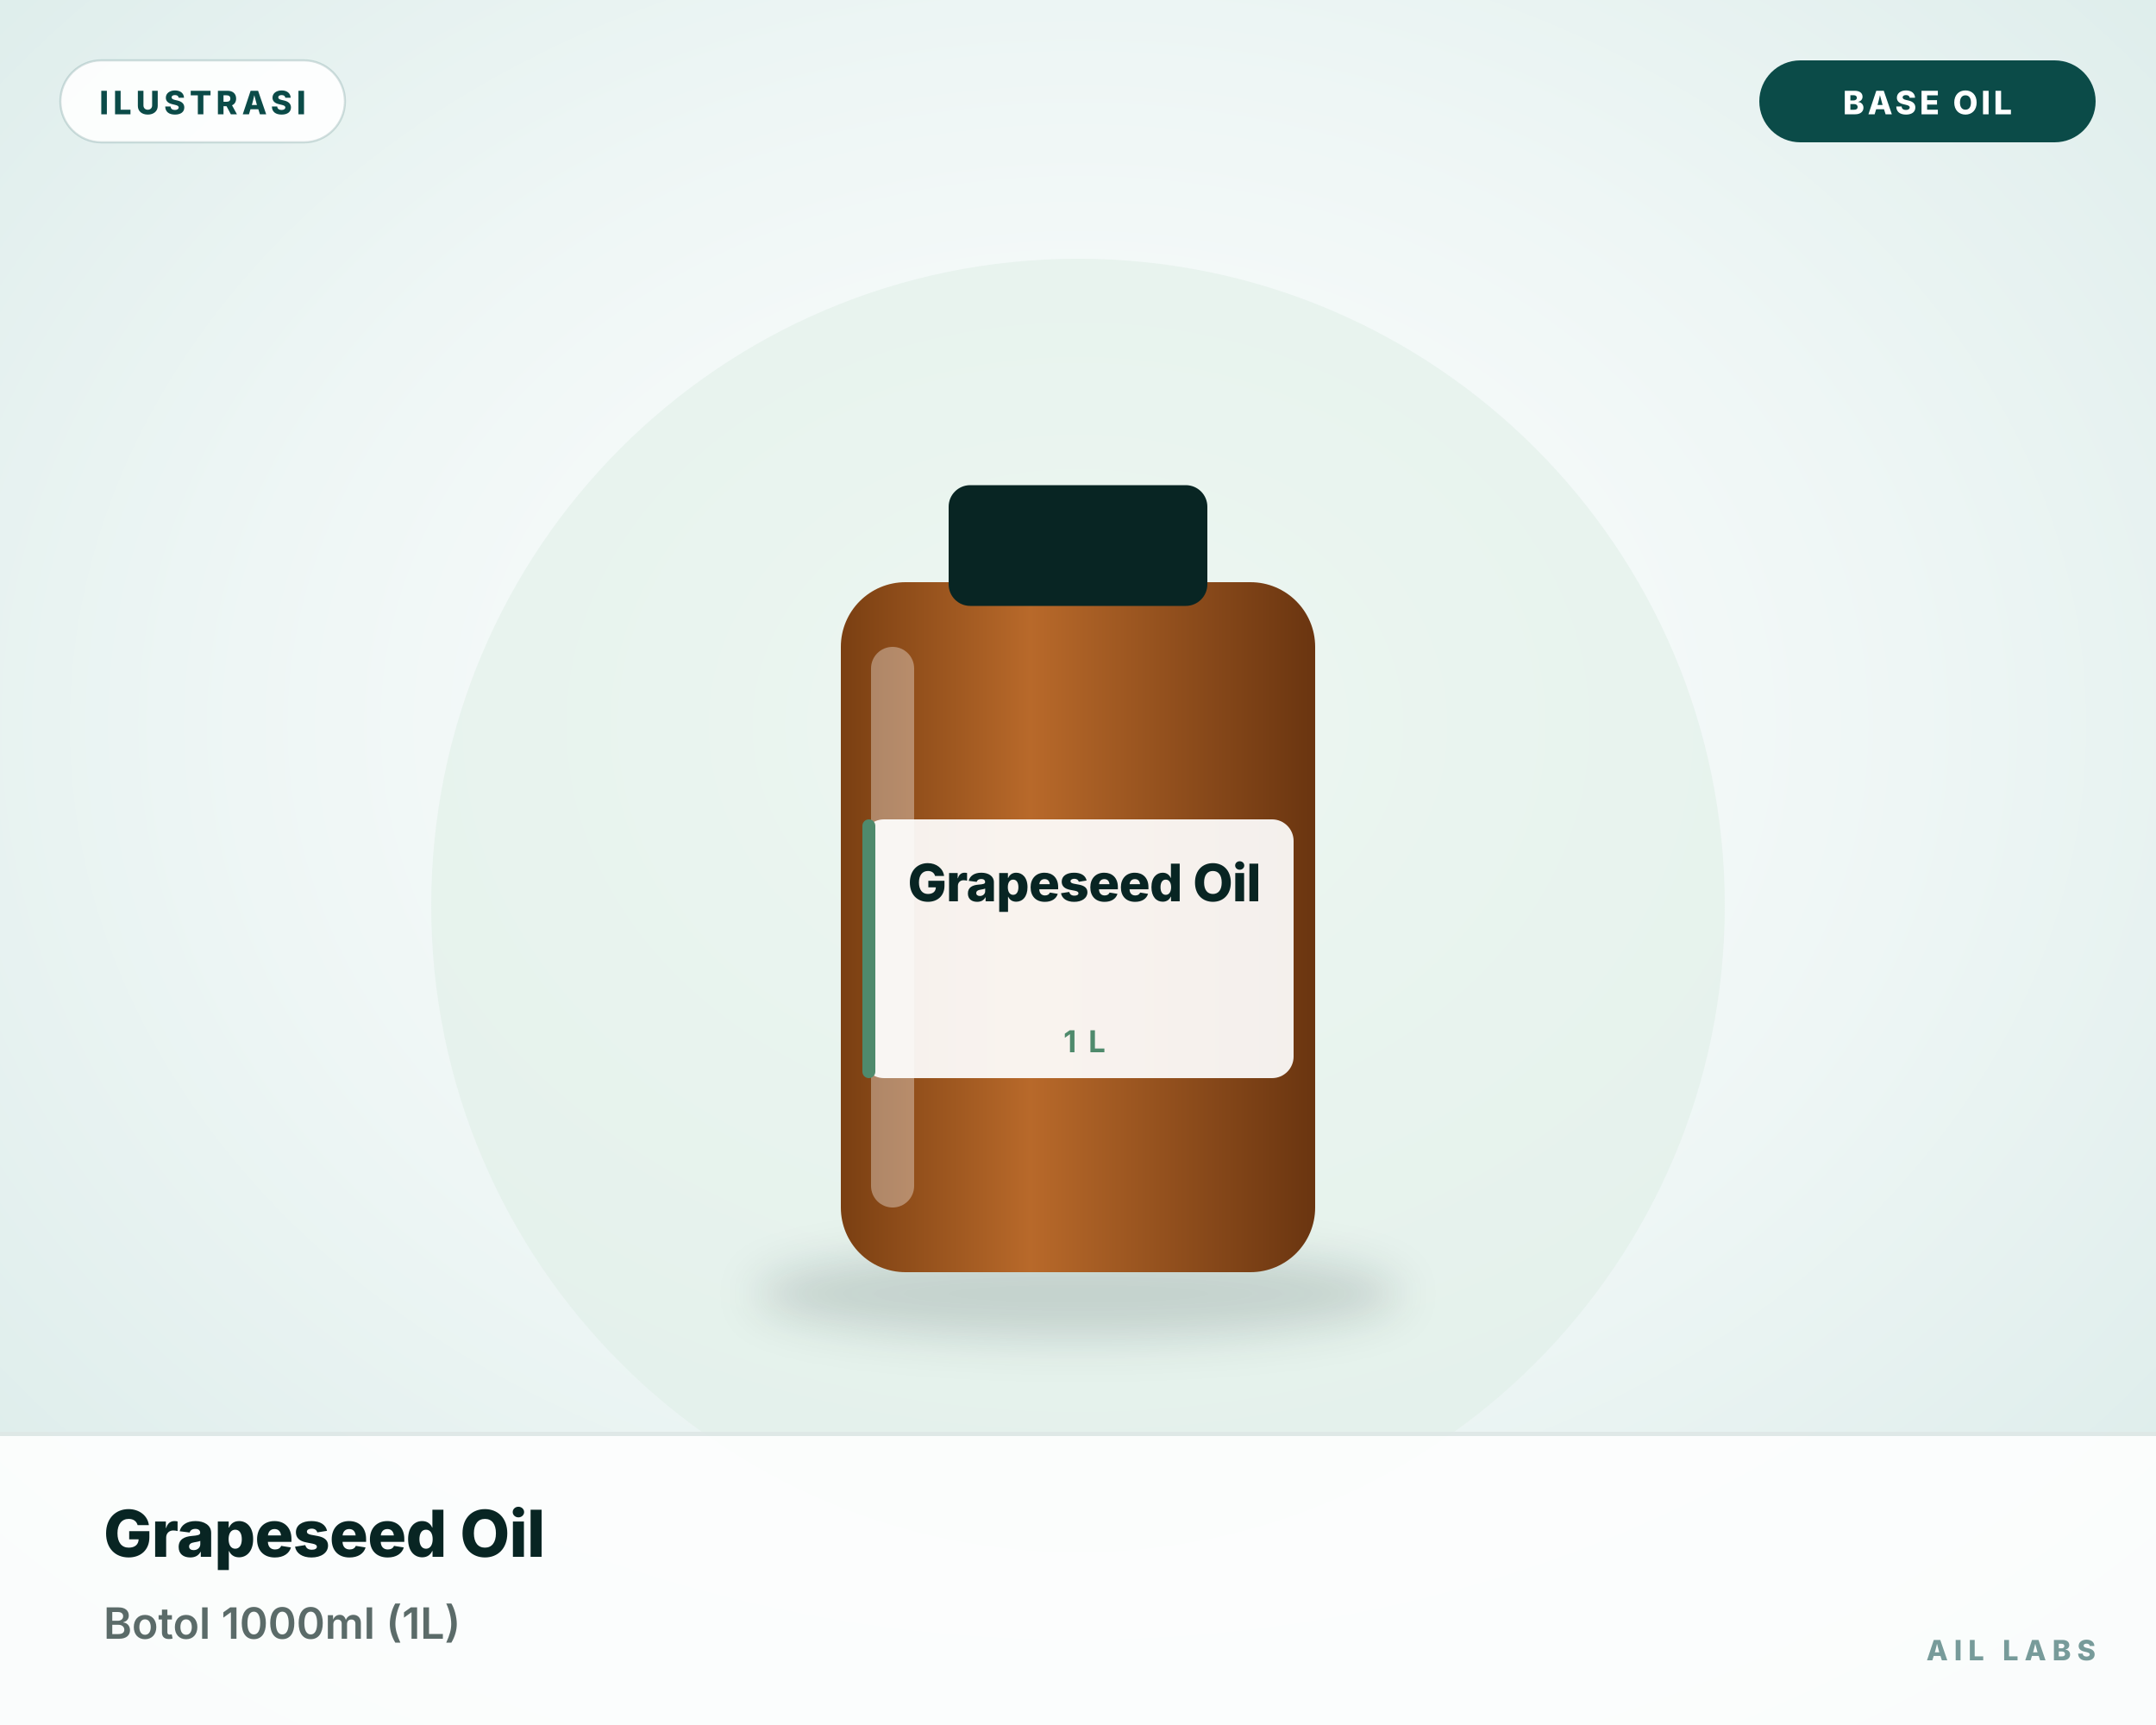
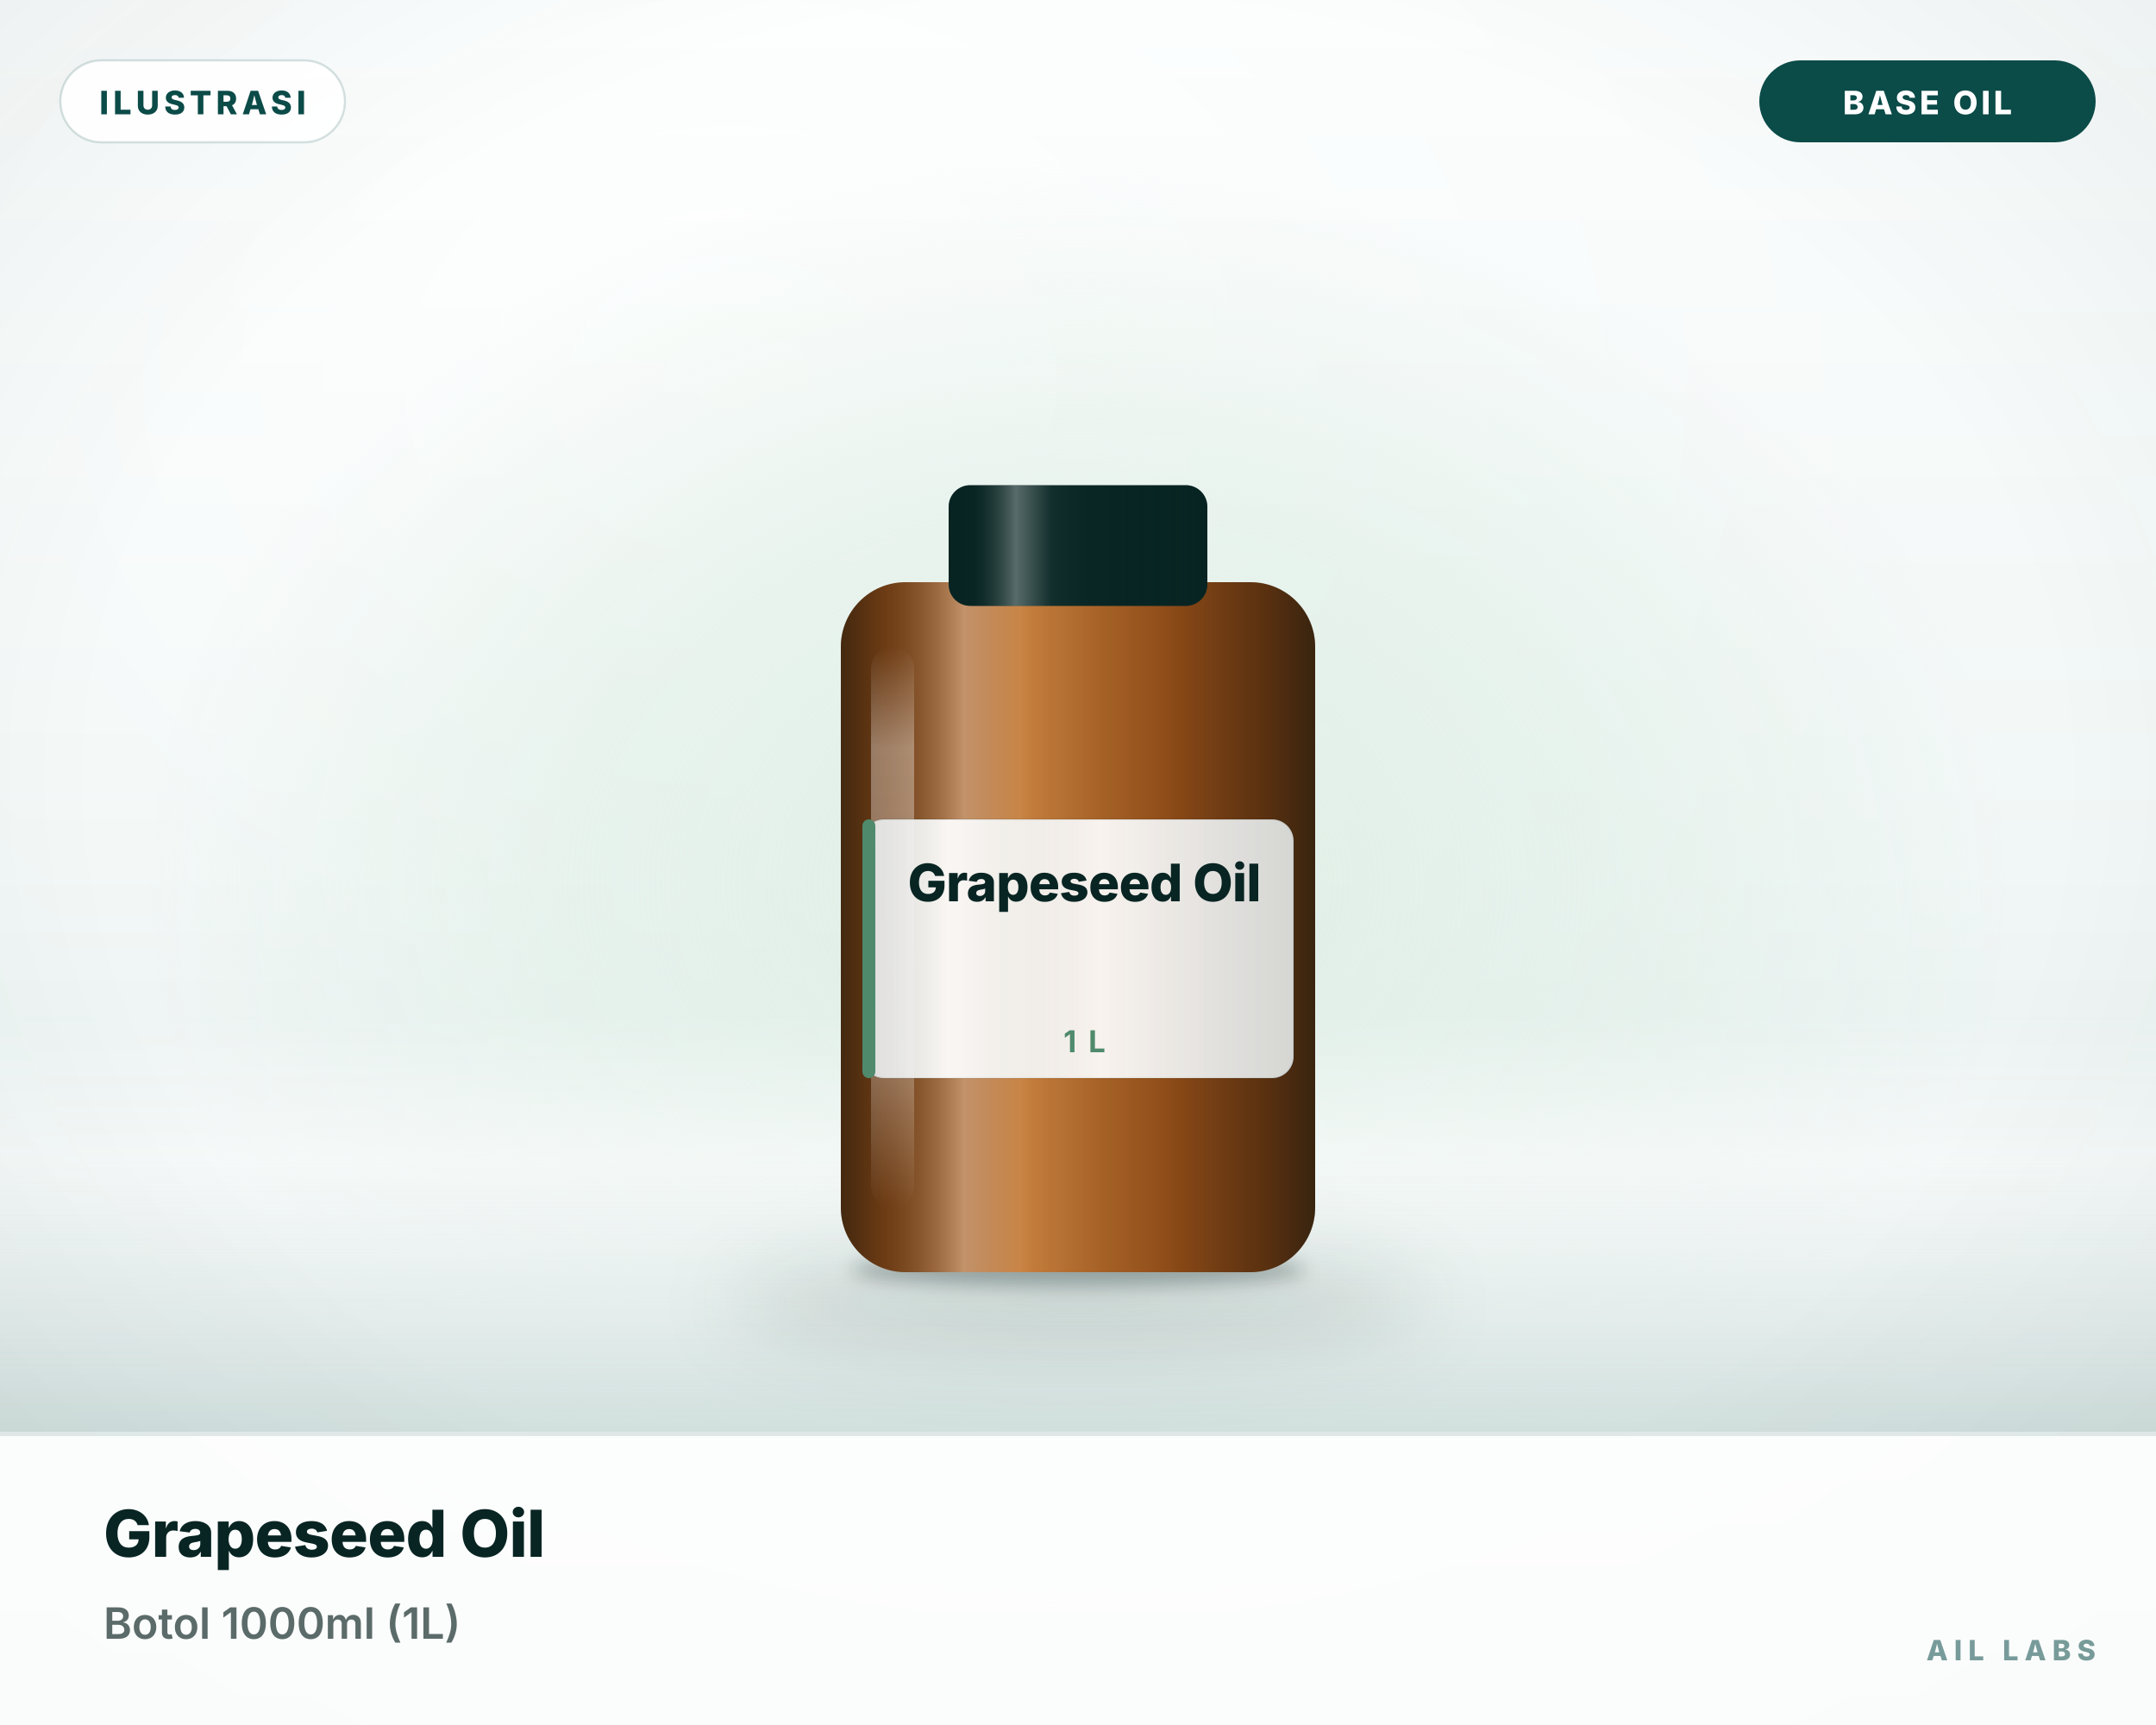
- <svg xmlns="http://www.w3.org/2000/svg" viewBox="0 0 1000 800" width="1000" height="800" font-family="Inter, ui-sans-serif, system-ui, -apple-system, 'Segoe UI', sans-serif" role="img" aria-label="Ilustrasi kemasan Grapeseed Oil">
+ <svg xmlns="http://www.w3.org/2000/svg" data-lit="1" viewBox="0 0 1000 800" width="1000" height="800" font-family="Inter, ui-sans-serif, system-ui, -apple-system, 'Segoe UI', sans-serif" role="img" aria-label="Ilustrasi kemasan Grapeseed Oil">
  <defs>
-     <radialGradient id="bg" cx="50%" cy="42%" r="70%">
-       <stop offset="0" stop-color="#ffffff" />
-       <stop offset=".55" stop-color="#eef6f5" />
-       <stop offset="1" stop-color="#dcecea" />
-     </radialGradient>
    <linearGradient id="glass" x1="0" x2="1">
-       <stop offset="0" stop-color="#e3eeed" />
-       <stop offset=".35" stop-color="#ffffff" />
-       <stop offset="1" stop-color="#d5e3e1" />
+       <stop offset="0" stop-color="#cfe0de" />
+       <stop offset=".18" stop-color="#f4f9f8" />
+       <stop offset=".32" stop-color="#ffffff" />
+       <stop offset=".7" stop-color="#e6efee" />
+       <stop offset="1" stop-color="#c3d5d3" />
    </linearGradient>
    <linearGradient id="boxg" x1="0" x2="1">
      <stop offset="0" stop-color="#ffffff" />
      <stop offset="1" stop-color="#eef3f2" />
    </linearGradient>
    <linearGradient id="pouch" x1="0" y1="0" x2="1" y2="1">
      <stop offset="0" stop-color="#ffffff" stop-opacity=".95" />
      <stop offset="1" stop-color="#e6efee" stop-opacity=".95" />
    </linearGradient>
    <linearGradient id="steel" x1="0" y1="0" x2="0" y2="1">
      <stop offset="0" stop-color="#f4f7f7" />
      <stop offset=".5" stop-color="#b7c2c1" />
      <stop offset="1" stop-color="#8d9a99" />
    </linearGradient>
    <linearGradient id="amber" x1="0" x2="1">
-       <stop offset="0" stop-color="#7a3f12" />
-       <stop offset=".4" stop-color="#b8692a" />
-       <stop offset="1" stop-color="#6a3510" />
+       <stop offset="0" stop-color="#5a2c0b" />
+       <stop offset=".22" stop-color="#9c561e" />
+       <stop offset=".38" stop-color="#c47a36" />
+       <stop offset=".72" stop-color="#8a4816" />
+       <stop offset="1" stop-color="#4e260a" />
    </linearGradient>
    <filter id="blur" x="-20%" y="-50%" width="140%" height="200%">
-       <feGaussianBlur stdDeviation="10" />
+       <feGaussianBlur stdDeviation="12" />
+     </filter>
+     <linearGradient id="bg" x1="0" y1="0" x2="0" y2="1">
+       <stop offset="0" stop-color="#fbfdfd" />
+       <stop offset=".5" stop-color="#f1f7f6" />
+       <stop offset=".72" stop-color="#e6efee" />
+       <stop offset="1" stop-color="#dbe7e5" />
+     </linearGradient>
+     <linearGradient id="floor" x1="0" y1="0" x2="0" y2="1">
+       <stop offset="0" stop-color="#ffffff" stop-opacity="0" />
+       <stop offset=".35" stop-color="#ffffff" stop-opacity=".55" />
+       <stop offset="1" stop-color="#cfdedc" stop-opacity=".9" />
+     </linearGradient>
+     <radialGradient id="key" cx="34%" cy="22%" r="60%">
+       <stop offset="0" stop-color="#ffffff" stop-opacity=".75" />
+       <stop offset=".6" stop-color="#ffffff" stop-opacity=".15" />
+       <stop offset="1" stop-color="#ffffff" stop-opacity="0" />
+     </radialGradient>
+     <radialGradient id="tint">
+       <stop offset="0" stop-color="#dfeee6" />
+       <stop offset=".55" stop-color="#dfeee6" stop-opacity=".6" />
+       <stop offset="1" stop-color="#dfeee6" stop-opacity="0" />
+     </radialGradient>
+     <radialGradient id="vig" cx="50%" cy="45%" r="75%">
+       <stop offset=".6" stop-color="#082523" stop-opacity="0" />
+       <stop offset="1" stop-color="#082523" stop-opacity=".07" />
+     </radialGradient>
+     <linearGradient id="cyl" x1="0" x2="1">
+       <stop offset="0" stop-color="#05201e" stop-opacity=".26" />
+       <stop offset=".09" stop-color="#05201e" stop-opacity=".08" />
+       <stop offset=".26" stop-color="#ffffff" stop-opacity=".32" />
+       <stop offset=".4" stop-color="#ffffff" stop-opacity=".04" />
+       <stop offset=".66" stop-color="#05201e" stop-opacity="0" />
+       <stop offset=".9" stop-color="#05201e" stop-opacity=".12" />
+       <stop offset="1" stop-color="#05201e" stop-opacity=".28" />
+     </linearGradient>
+     <linearGradient id="cylv" x1="0" y1="0" x2="0" y2="1">
+       <stop offset="0" stop-color="#05201e" stop-opacity=".18" />
+       <stop offset=".12" stop-color="#ffffff" stop-opacity=".1" />
+       <stop offset=".3" stop-color="#ffffff" stop-opacity=".38" />
+       <stop offset=".45" stop-color="#ffffff" stop-opacity=".04" />
+       <stop offset=".85" stop-color="#05201e" stop-opacity=".1" />
+       <stop offset="1" stop-color="#05201e" stop-opacity=".24" />
+     </linearGradient>
+     <linearGradient id="wrap" x1="0" x2="1">
+       <stop offset="0" stop-color="#05201e" stop-opacity=".1" />
+       <stop offset=".2" stop-color="#ffffff" stop-opacity=".15" />
+       <stop offset=".55" stop-color="#05201e" stop-opacity="0" />
+       <stop offset="1" stop-color="#05201e" stop-opacity=".12" />
+     </linearGradient>
+     <linearGradient id="face" x1="0" y1="0" x2=".35" y2="1">
+       <stop offset="0" stop-color="#ffffff" stop-opacity=".34" />
+       <stop offset=".4" stop-color="#ffffff" stop-opacity="0" />
+       <stop offset="1" stop-color="#05201e" stop-opacity=".08" />
+     </linearGradient>
+     <linearGradient id="side" x1="0" y1="0" x2="0" y2="1">
+       <stop offset="0" stop-color="#05201e" stop-opacity=".02" />
+       <stop offset="1" stop-color="#05201e" stop-opacity=".2" />
+     </linearGradient>
+     <linearGradient id="sheen" x1="0" y1="0" x2="1" y2="1">
+       <stop offset=".3" stop-color="#ffffff" stop-opacity="0" />
+       <stop offset=".42" stop-color="#ffffff" stop-opacity=".5" />
+       <stop offset=".5" stop-color="#ffffff" stop-opacity="0" />
+       <stop offset=".95" stop-color="#05201e" stop-opacity=".05" />
+     </linearGradient>
+     <linearGradient id="spec" x1="0" y1="0" x2="0" y2="1">
+       <stop offset="0" stop-color="#ffffff" stop-opacity="0" />
+       <stop offset=".18" stop-color="#ffffff" />
+       <stop offset=".75" stop-color="#ffffff" stop-opacity=".8" />
+       <stop offset="1" stop-color="#ffffff" stop-opacity="0" />
+     </linearGradient>
+     <filter id="soft" x="-30%" y="-80%" width="160%" height="260%">
+       <feGaussianBlur stdDeviation="18" />
+     </filter>
+     <filter id="contact" x="-20%" y="-100%" width="140%" height="300%">
+       <feGaussianBlur stdDeviation="4" />
    </filter>
  </defs>
  <rect width="1000" height="800" fill="url(#bg)" />
-   <circle cx="500" cy="420" r="300" fill="#dfeee6" opacity=".55" />
-   <ellipse cx="500" cy="600" rx="150.0" ry="21" fill="#082523" opacity="0.16" filter="url(#blur)" />
+   <rect width="1000" height="800" fill="url(#key)" />
+   <ellipse cx="500" cy="410" rx="430" ry="340" fill="url(#tint)" />
+   <rect x="0" y="470" width="1000" height="194" fill="url(#floor)" />
+   <rect width="1000" height="800" fill="url(#vig)" />
+   <ellipse cx="500" cy="604" rx="162.0" ry="23.1" fill="#082523" opacity=".13" filter="url(#soft)" />
+   <ellipse cx="500.0" cy="589.0" rx="105.6" ry="7.7" fill="#041615" opacity=".3" filter="url(#contact)" />
  <rect x="390" y="270" width="220" height="320" rx="30" fill="url(#amber)" />
+   <rect x="390" y="270" width="220" height="320" rx="30" fill="url(#cyl)" />
  <rect x="440" y="225" width="120" height="56" rx="10" fill="#082523" />
-   <rect x="404" y="300" width="20" height="260" rx="10" fill="#fff" opacity=".35" />
-   <rect x="400.0" y="380.0" width="200" height="120" rx="10" fill="#fff" fill-opacity=".92" />
+   <rect x="440" y="225" width="120" height="56" rx="10" fill="url(#cyl)" />
+   <rect x="404" y="300" width="20" height="260" rx="10" fill="url(#spec)" opacity=".35" />
+   <rect x="400.0" y="380.0" width="200" height="120" rx="10" fill="#fff" fill-opacity=".92" stroke="#082523" stroke-opacity=".06" />
+   <rect x="400.0" y="380.0" width="200" height="120" rx="10" fill="url(#wrap)" />
  <rect x="400.0" y="380.0" width="6" height="120" rx="3" fill="#4f8a6c" />
  <text x="503" y="418.0" text-anchor="middle" font-size="24" font-weight="800" fill="#082523" letter-spacing="-0.01em">Grapeseed Oil</text>
  <text x="503" y="488.0" text-anchor="middle" font-size="14" font-weight="700" fill="#4f8a6c" letter-spacing=".08em">1 L</text>
-   <rect x="0" y="664" width="1000" height="136" fill="#ffffff" opacity=".86" />
+   <rect x="0" y="664" width="1000" height="136" fill="#ffffff" opacity=".9" />
  <rect x="0" y="664" width="1000" height="2" fill="#0b4b48" opacity=".12" />
  <text x="48" y="722" text-anchor="start" font-size="30" font-weight="800" fill="#082523" letter-spacing="-0.01em">Grapeseed Oil</text>
  <text x="48" y="760" font-size="20" font-weight="600" fill="#5b6b69">Botol 1000ml (1L)</text>
  <rect x="28" y="28" width="132" height="38" rx="19" fill="#ffffff" opacity=".9" stroke="#0b4b48" stroke-opacity=".18" />
  <text x="94" y="53" text-anchor="middle" font-size="15" font-weight="800" fill="#0b4b48" letter-spacing=".14em">ILUSTRASI</text>
  <rect x="816" y="28" width="156" height="38" rx="19" fill="#0b4b48" />
  <text x="894.0" y="53" text-anchor="middle" font-size="15" font-weight="800" fill="#fff" letter-spacing=".1em">BASE OIL</text>
  <text x="972" y="770" text-anchor="end" font-size="13" font-weight="800" fill="#0b4b48" opacity=".55" letter-spacing=".22em">AIL LABS</text>
</svg>
